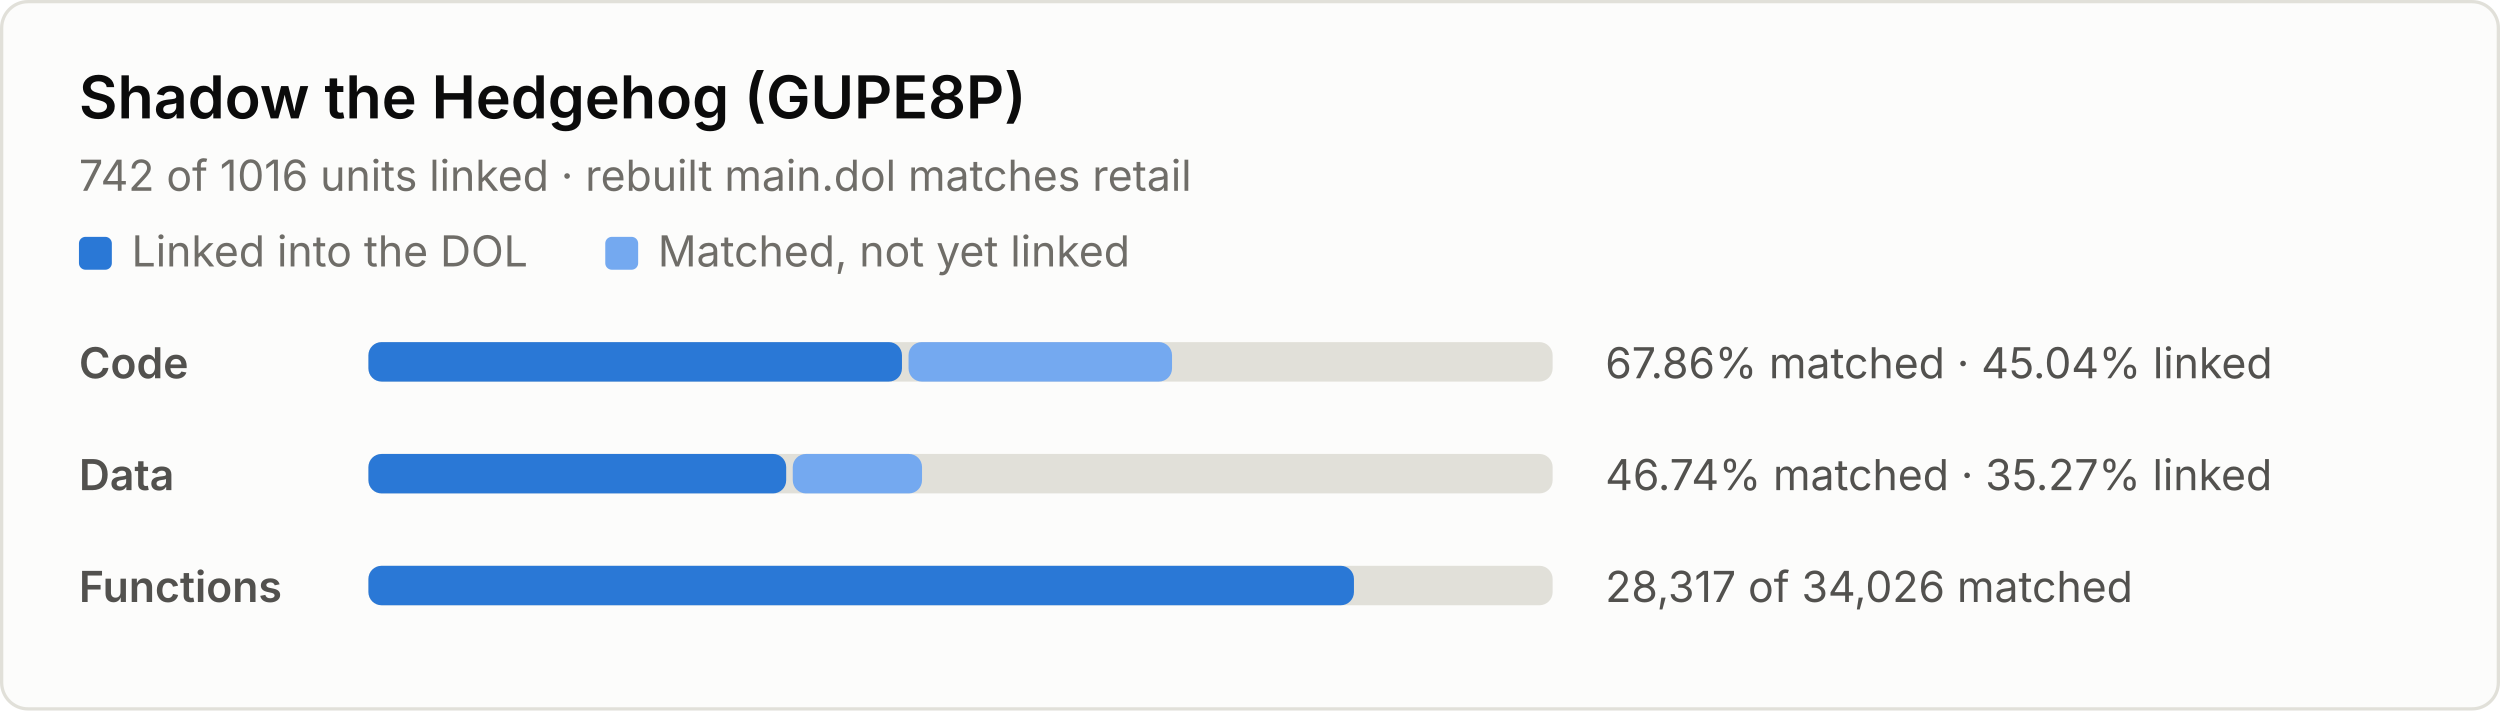
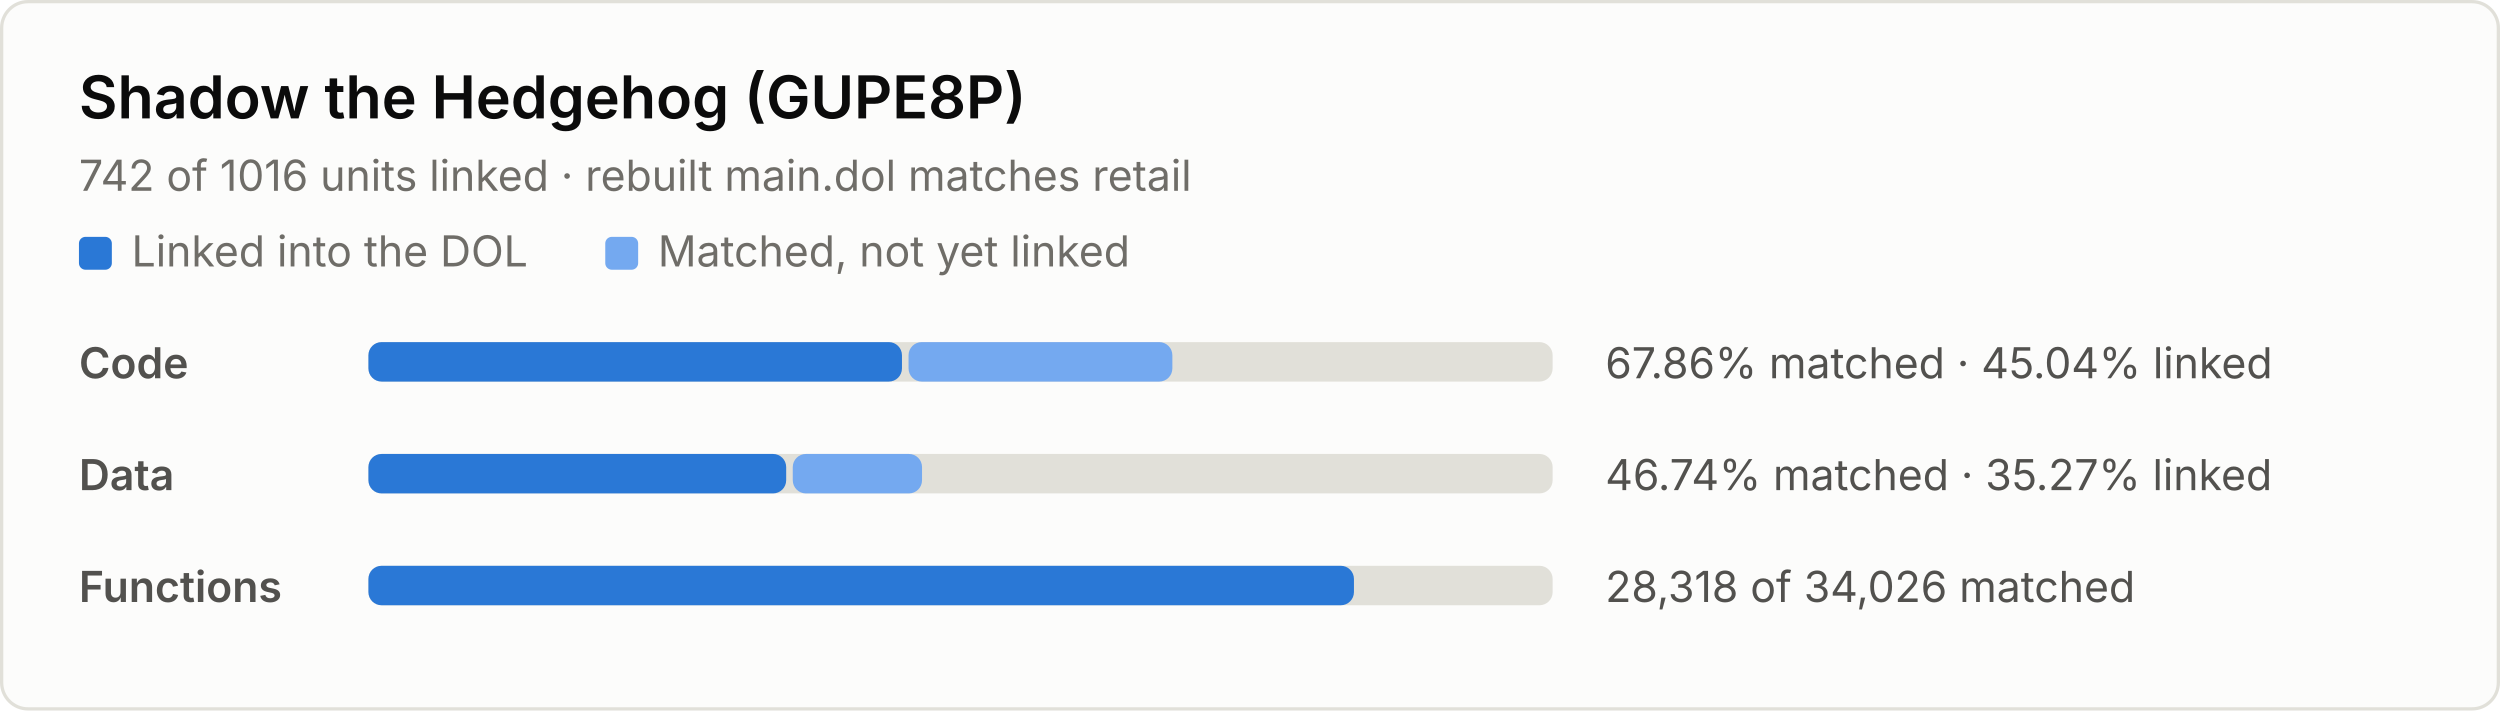
<svg xmlns="http://www.w3.org/2000/svg" width="760" height="216" viewBox="0 0 760 216" role="img" aria-label="Decompilation progress: 67.86% of code matched, 45.04% linked">
  <style>
.bg { fill: #fcfcfb; stroke: #e1e0d9; }
.title { fill: #0b0b0b; font: 600 18px system-ui, -apple-system, "Segoe UI", sans-serif; }
.sub, .label, .nums, .key { font: 13px system-ui, -apple-system, "Segoe UI", sans-serif; }
.sub, .key { fill: #6f6d68; }
.label { fill: #52514e; font-weight: 600; }
.nums { fill: #52514e; font-variant-numeric: tabular-nums; }
.track { fill: #e1e0d9; }
.linked { fill: #2a78d6; }
.matched { fill: #74a9f0; }
@media (prefers-color-scheme: dark) {
  .bg { fill: #1a1a19; stroke: #2c2c2a; }
  .title { fill: #f0efec; }
  .sub, .key { fill: #9a988f; }
  .label, .nums { fill: #c3c2b7; }
  .track { fill: #2c2c2a; }
  .linked { fill: #4a94ec; }
  .matched { fill: #2260b0; }
}
</style>
  <rect class="bg" x="0.5" y="0.5" width="759" height="215" rx="8" />
  <text class="title" x="24" y="36">Shadow the Hedgehog (GUPE8P)</text>
  <text class="sub" x="24" y="58">742 of 1016 units linked · rebuilt main.dol matches retail</text>
  <rect class="linked" x="24" y="72" width="10" height="10" rx="2" />
  <text class="key" x="40" y="81">Linked into the DOL</text>
  <rect class="matched" x="184" y="72" width="10" height="10" rx="2" />
  <text class="key" x="200" y="81">Matched, not yet linked</text>
  <text class="label" x="24" y="115">Code</text>
  <rect class="track" x="112" y="104" width="360" height="12" rx="4" />
  <rect class="linked" x="112" y="104" width="162.2" height="12" rx="4" />
-   <rect class="matched" x="276.2" y="104" width="80.1" height="12" rx="4" />
+   <rect class="matched" x="276.2" y="104" width="80.2" height="12" rx="4" />
  <text class="nums" x="488" y="115">67.86% matched · 45.04% linked</text>
  <text class="label" x="24" y="149">Data</text>
  <rect class="track" x="112" y="138" width="360" height="12" rx="4" />
  <rect class="linked" x="112" y="138" width="127.0" height="12" rx="4" />
  <rect class="matched" x="241.0" y="138" width="39.3" height="12" rx="4" />
  <text class="nums" x="488" y="149">46.74% matched · 35.27% linked</text>
  <text class="label" x="24" y="183">Functions</text>
  <rect class="track" x="112" y="172" width="360" height="12" rx="4" />
  <rect class="linked" x="112" y="172" width="299.6" height="12" rx="4" />
-   <text class="nums" x="488" y="183">28,317 of 34,026 matched</text>
+   <text class="nums" x="488" y="183">28,318 of 34,026 matched</text>
</svg>
